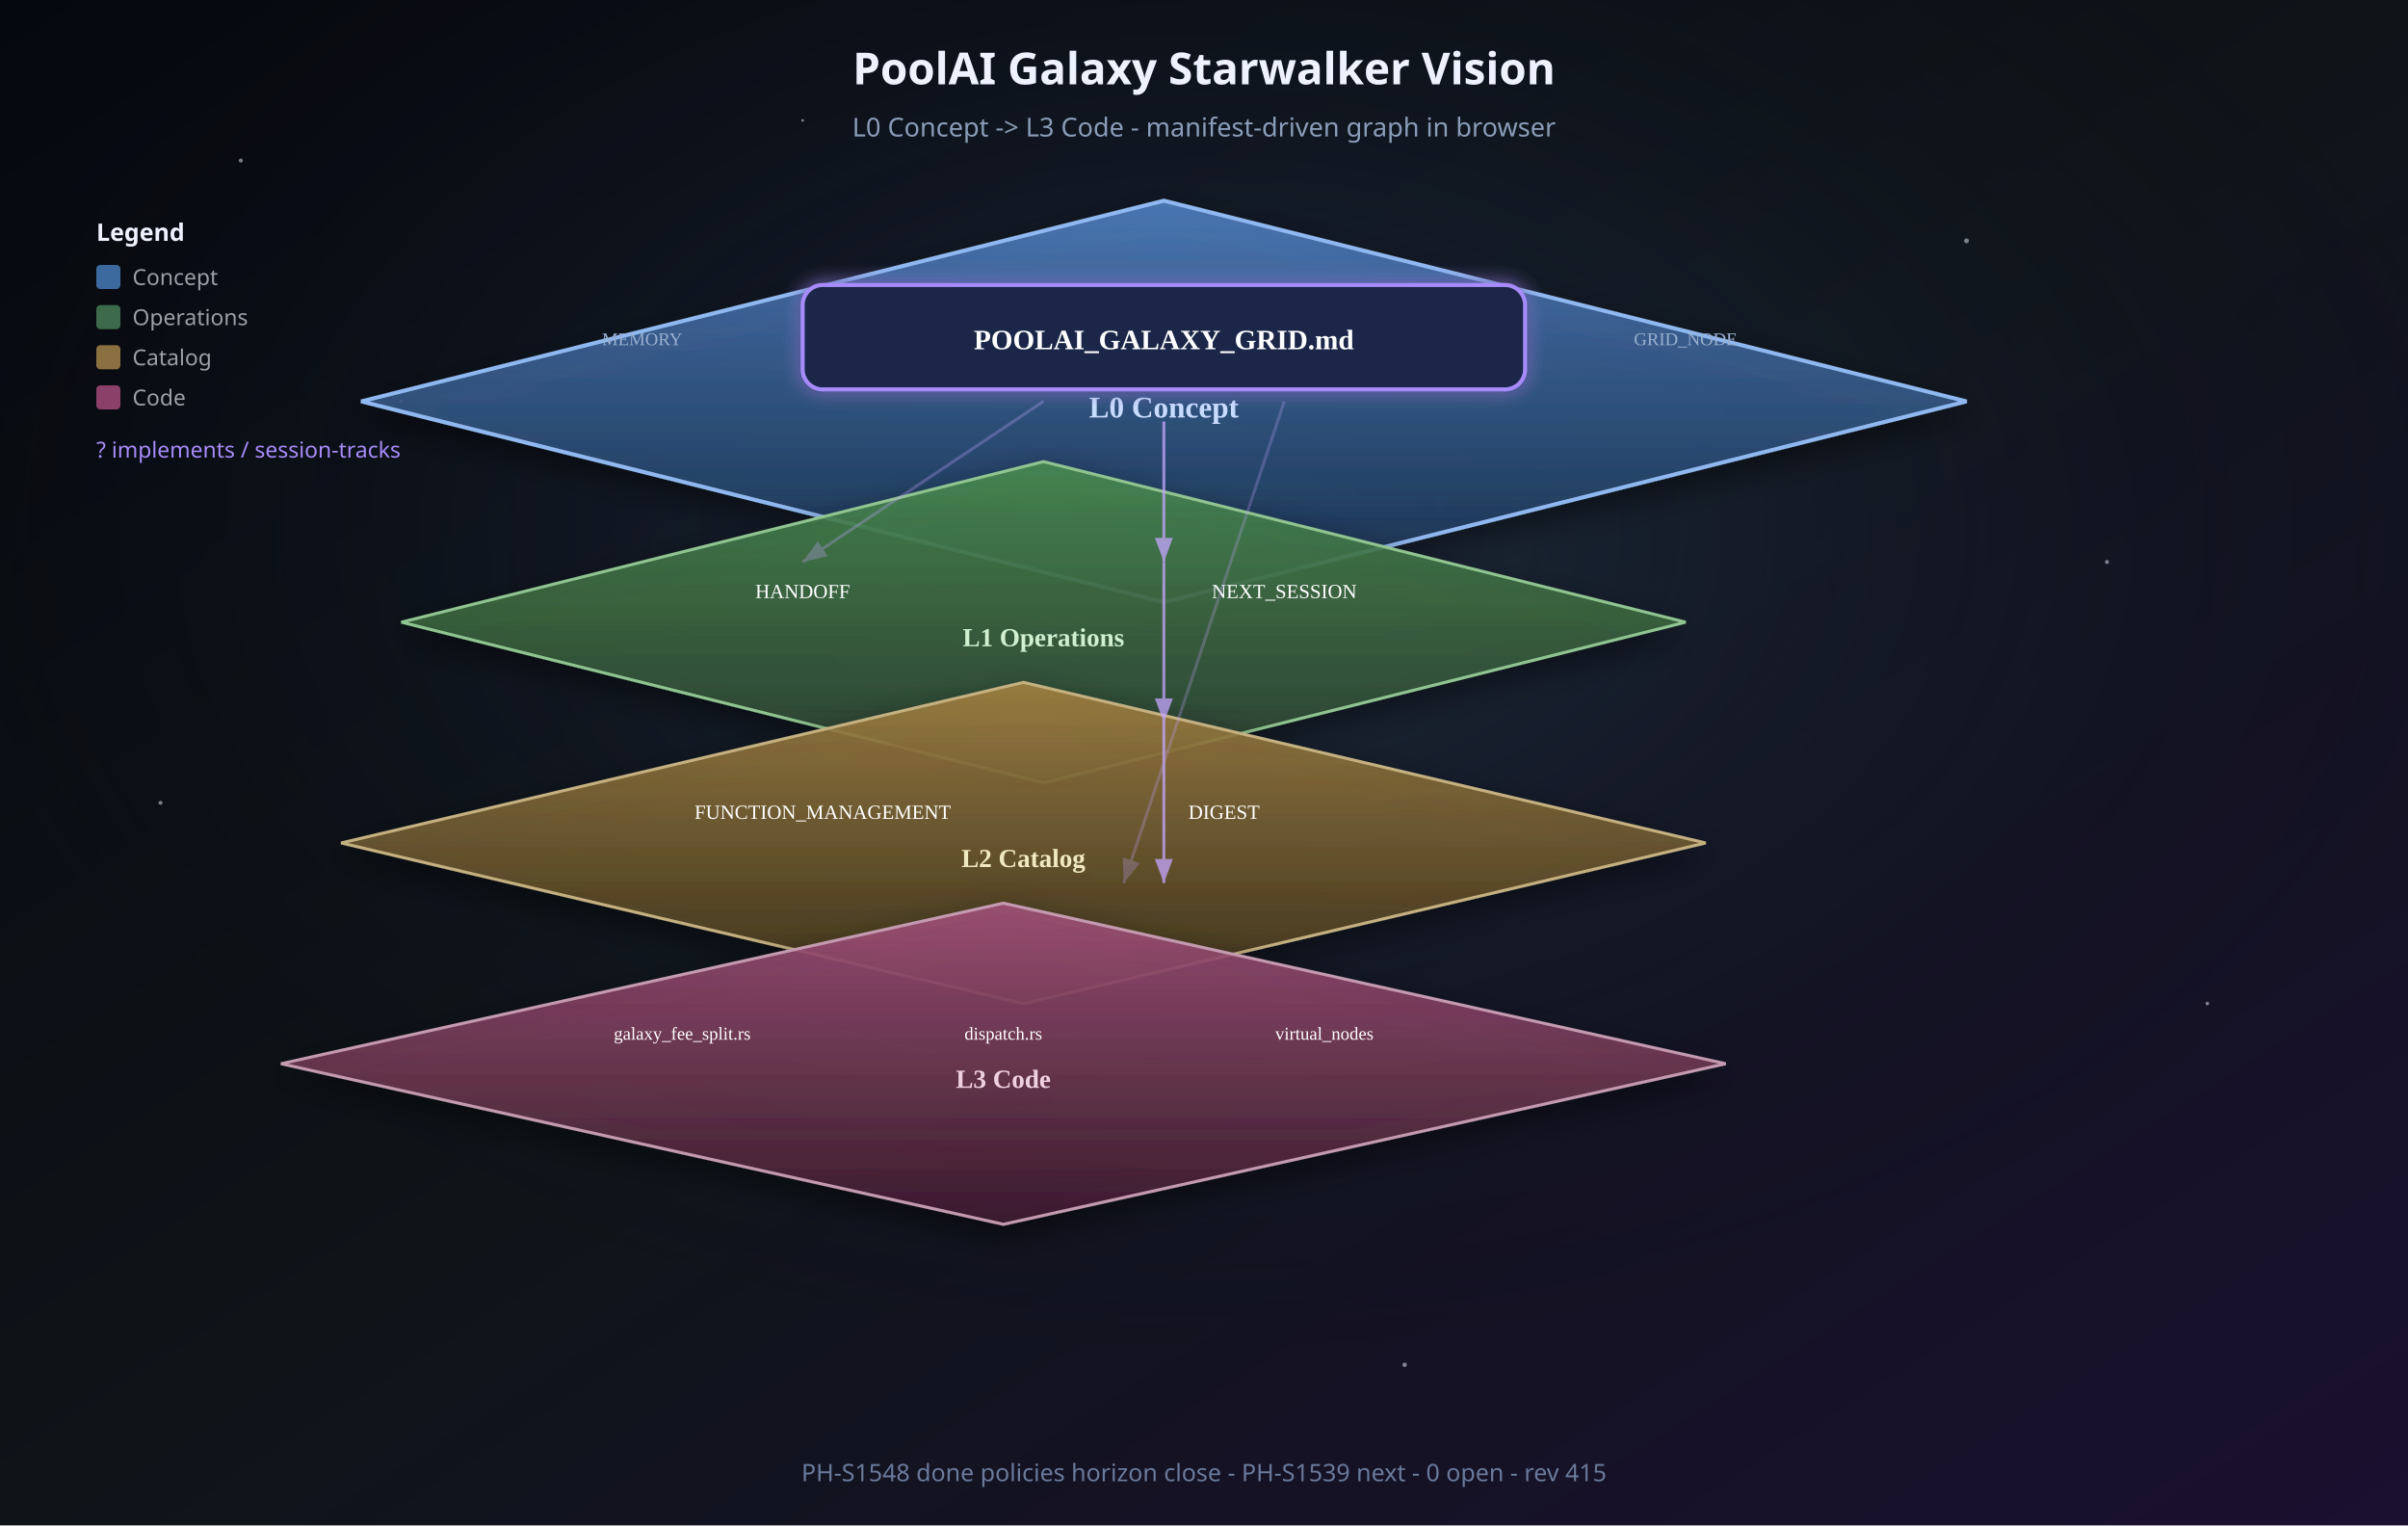
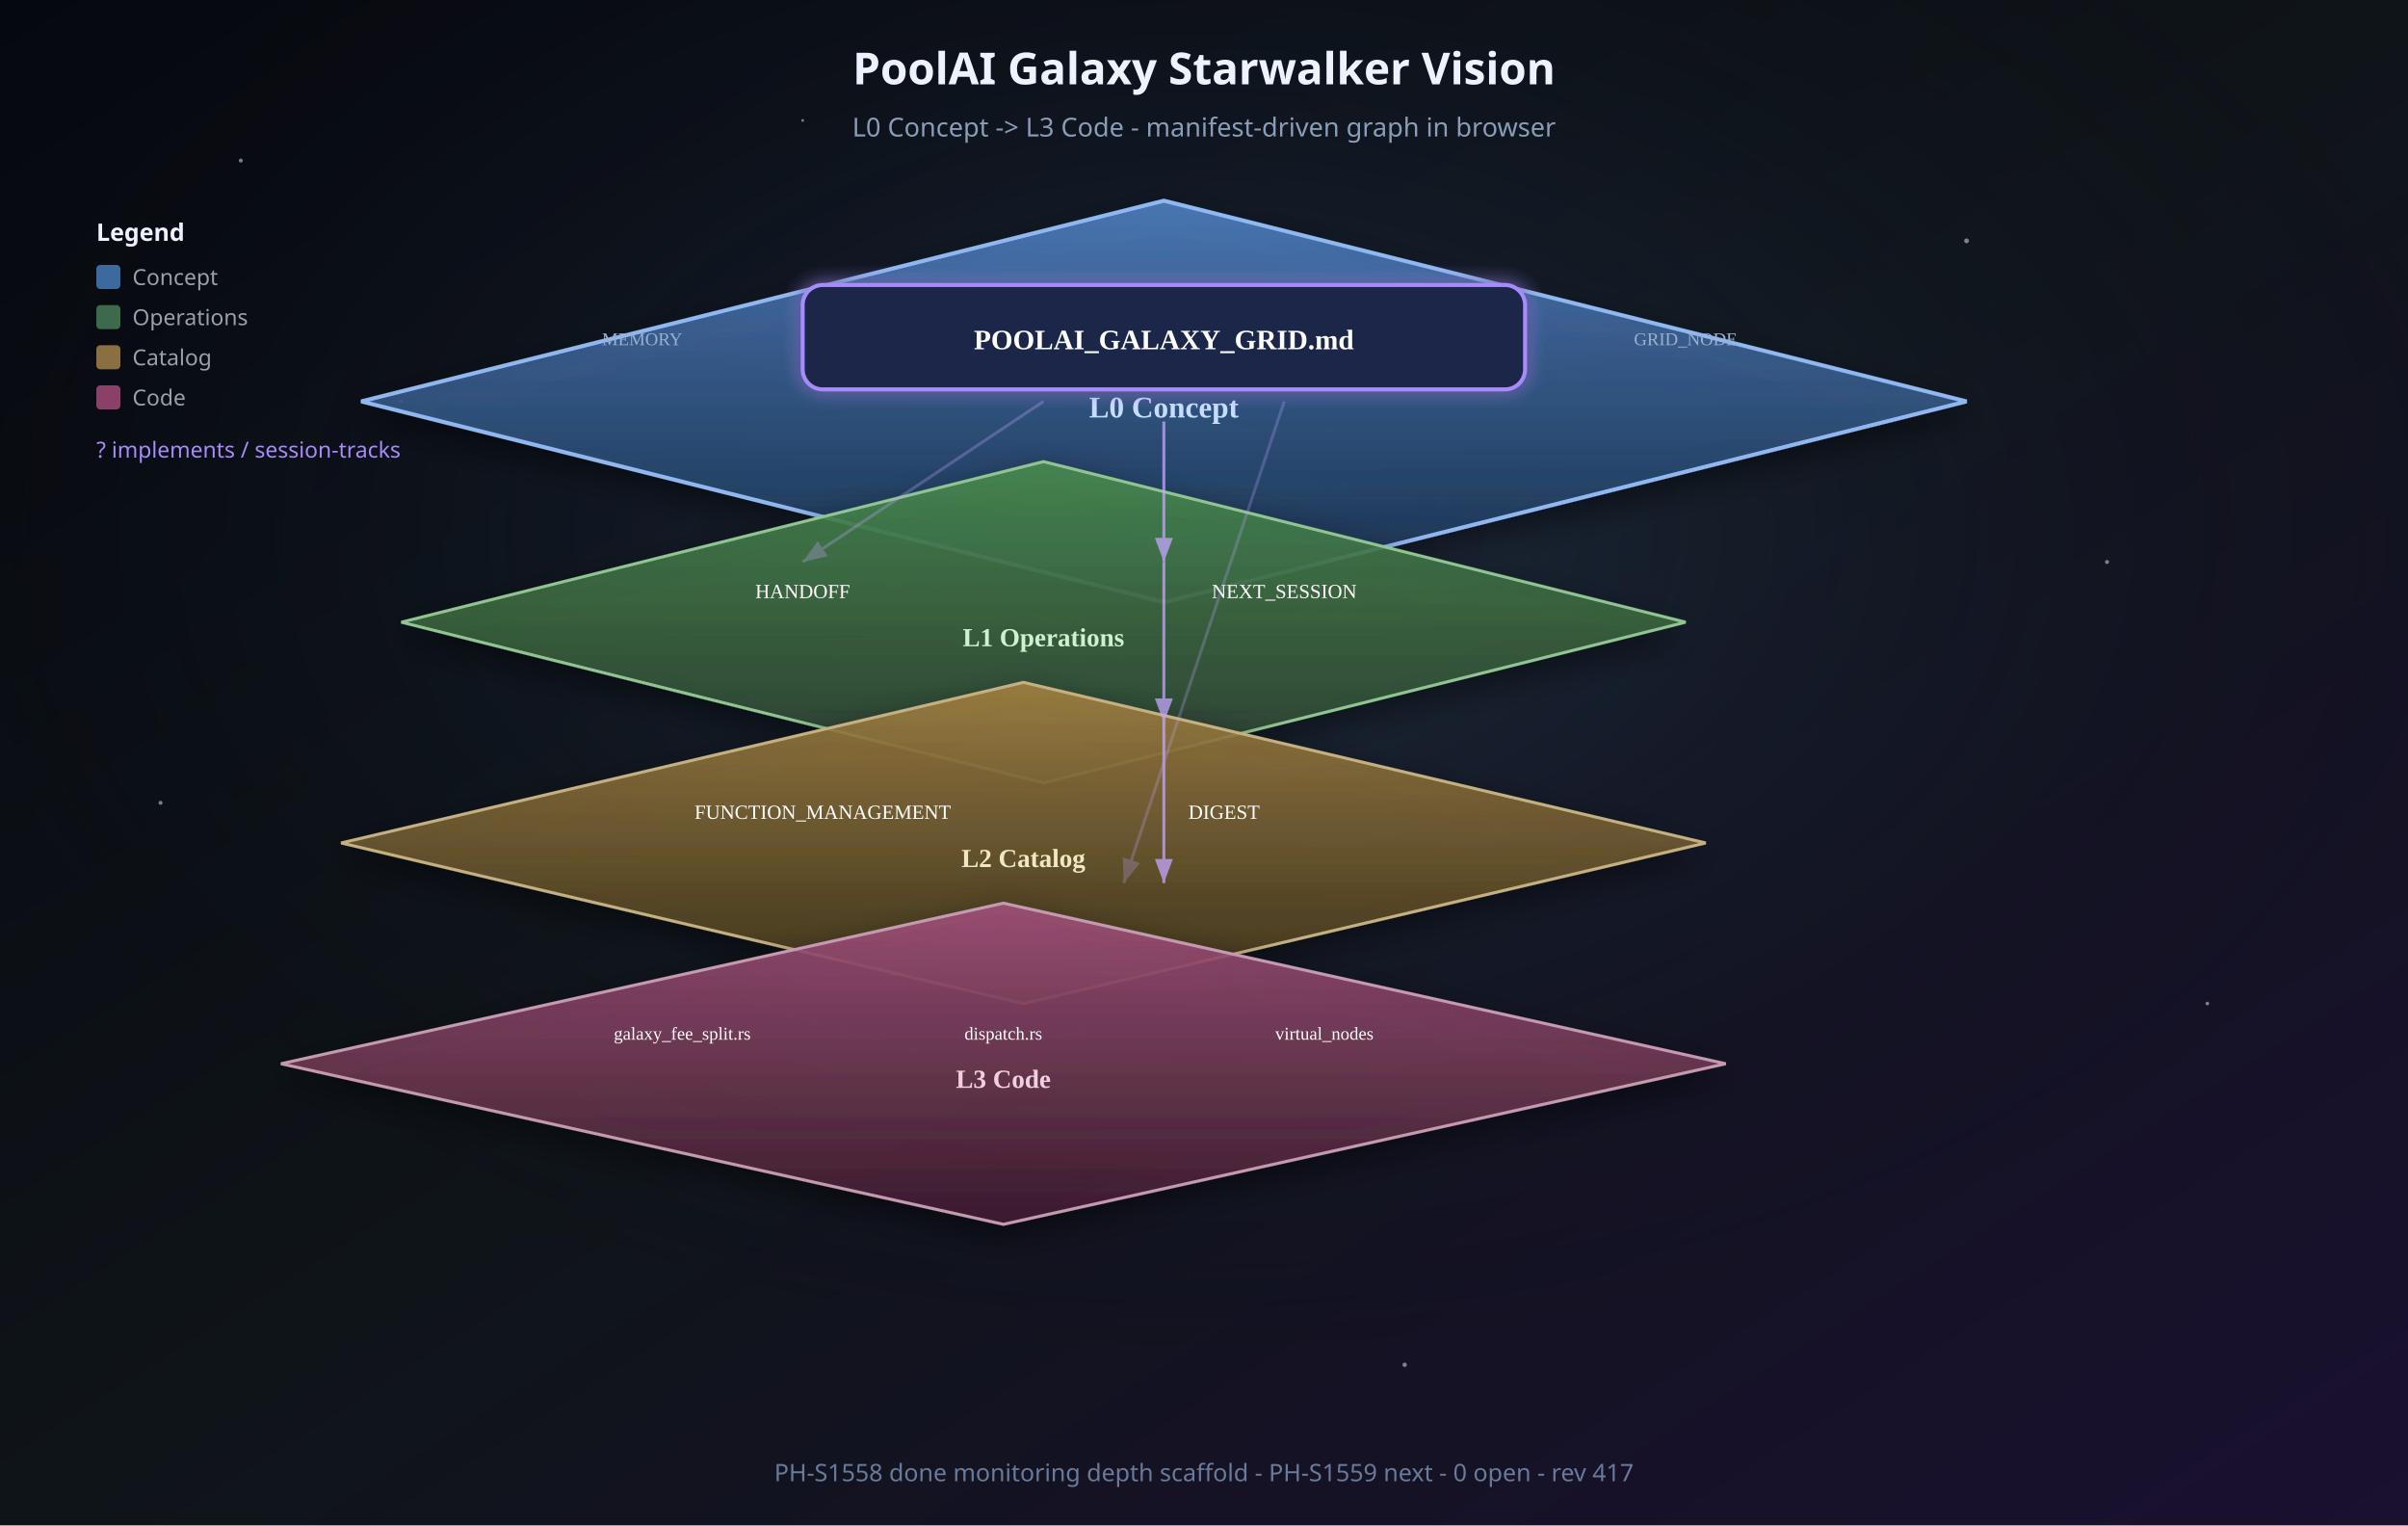
<svg xmlns="http://www.w3.org/2000/svg" viewBox="0 0 1200 760" role="img" aria-labelledby="title desc">
  <defs>
    <linearGradient id="bg" x1="0%" y1="0%" x2="100%" y2="100%">
      <stop offset="0%" stop-color="#06080f" />
      <stop offset="50%" stop-color="#0f1419" />
      <stop offset="100%" stop-color="#1a1030" />
    </linearGradient>
    <radialGradient id="nebula" cx="50%" cy="35%" r="55%">
      <stop offset="0%" stop-color="#3d5a8a" stop-opacity="0.35" />
      <stop offset="100%" stop-color="#06080f" stop-opacity="0" />
    </radialGradient>
    <linearGradient id="planeL0" x1="0%" y1="0%" x2="0%" y2="100%">
      <stop offset="0%" stop-color="#4a7ab8" stop-opacity="0.95" />
      <stop offset="100%" stop-color="#1e3350" stop-opacity="0.85" />
    </linearGradient>
    <linearGradient id="planeL1" x1="0%" y1="0%" x2="0%" y2="100%">
      <stop offset="0%" stop-color="#4a8a50" stop-opacity="0.9" />
      <stop offset="100%" stop-color="#2a4030" stop-opacity="0.85" />
    </linearGradient>
    <linearGradient id="planeL2" x1="0%" y1="0%" x2="0%" y2="100%">
      <stop offset="0%" stop-color="#a08040" stop-opacity="0.9" />
      <stop offset="100%" stop-color="#403520" stop-opacity="0.85" />
    </linearGradient>
    <linearGradient id="planeL3" x1="0%" y1="0%" x2="0%" y2="100%">
      <stop offset="0%" stop-color="#a05078" stop-opacity="0.9" />
      <stop offset="100%" stop-color="#402030" stop-opacity="0.85" />
    </linearGradient>
    <filter id="shadow" x="-30%" y="-30%" width="160%" height="160%">
      <feDropShadow dx="0" dy="6" stdDeviation="8" flood-color="#000" flood-opacity="0.5" />
    </filter>
    <filter id="glow" x="-50%" y="-50%" width="200%" height="200%">
      <feGaussianBlur stdDeviation="4" result="b" />
      <feMerge>
        <feMergeNode in="b" />
        <feMergeNode in="SourceGraphic" />
      </feMerge>
    </filter>
    <marker id="arrow" markerWidth="10" markerHeight="10" refX="8" refY="3" orient="auto">
      <path d="M0,0 L8,3 L0,6 Z" fill="#c4a5ff" />
    </marker>
  </defs>
  <rect width="1200" height="760" fill="url(#bg)" />
  <rect width="1200" height="760" fill="url(#nebula)" />
  <g fill="#e8f0ff" opacity="0.5">
    <circle cx="120" cy="80" r="1" />
    <circle cx="980" cy="120" r="1.2" />
    <circle cx="200" cy="200" r="0.8" />
    <circle cx="1050" cy="280" r="1" />
    <circle cx="80" cy="400" r="1" />
    <circle cx="1100" cy="500" r="0.9" />
    <circle cx="400" cy="60" r="0.7" />
    <circle cx="700" cy="680" r="1.1" />
  </g>
  <text x="600" y="42" text-anchor="middle" fill="#eef2ff" font-family="Segoe UI, system-ui, sans-serif" font-size="22" font-weight="600">PoolAI Galaxy Starwalker Vision</text>
  <text x="600" y="68" text-anchor="middle" fill="#8b9cb8" font-family="Segoe UI, system-ui, sans-serif" font-size="13">L0 Concept -&gt; L3 Code - manifest-driven graph in browser</text>
  <g transform="translate(180, 100)" filter="url(#shadow)">
    <path d="M0 100 L400 0 L800 100 L400 200 Z" fill="url(#planeL0)" stroke="#90b8f0" stroke-width="2" />
    <text x="400" y="108" text-anchor="middle" fill="#c8dcff" font-size="15" font-weight="700">L0 Concept</text>
    <g filter="url(#glow)">
      <rect x="220" y="42" width="360" height="52" rx="10" fill="#1a2848" stroke="#a78bfa" stroke-width="2" />
      <text x="400" y="74" text-anchor="middle" fill="#fff" font-size="14" font-weight="700">POOLAI_GALAXY_GRID.md</text>
    </g>
    <text x="140" y="72" text-anchor="middle" fill="#9ab0d0" font-size="9">MEMORY</text>
    <text x="660" y="72" text-anchor="middle" fill="#9ab0d0" font-size="9">GRID_NODE</text>
  </g>
  <g transform="translate(200, 230)" filter="url(#shadow)">
    <path d="M0 80 L320 0 L640 80 L320 160 Z" fill="url(#planeL1)" stroke="#90c490" stroke-width="1.5" />
    <text x="320" y="92" text-anchor="middle" fill="#d0f0d0" font-size="13" font-weight="600">L1 Operations</text>
    <text x="200" y="68" text-anchor="middle" fill="#fff" font-size="10">HANDOFF</text>
    <text x="440" y="68" text-anchor="middle" fill="#fff" font-size="10">NEXT_SESSION</text>
  </g>
  <g transform="translate(170, 340)" filter="url(#shadow)">
    <path d="M0 80 L340 0 L680 80 L340 160 Z" fill="url(#planeL2)" stroke="#c4b080" stroke-width="1.5" />
    <text x="340" y="92" text-anchor="middle" fill="#f0e8c0" font-size="13" font-weight="600">L2 Catalog</text>
    <text x="240" y="68" text-anchor="middle" fill="#fff" font-size="10">FUNCTION_MANAGEMENT</text>
    <text x="440" y="68" text-anchor="middle" fill="#fff" font-size="10">DIGEST</text>
  </g>
  <g transform="translate(140, 450)" filter="url(#shadow)">
    <path d="M0 80 L360 0 L720 80 L360 160 Z" fill="url(#planeL3)" stroke="#c49ab0" stroke-width="1.5" />
    <text x="360" y="92" text-anchor="middle" fill="#f0d0e0" font-size="13" font-weight="600">L3 Code</text>
    <text x="200" y="68" text-anchor="middle" fill="#fff" font-size="9">galaxy_fee_split.rs</text>
    <text x="360" y="68" text-anchor="middle" fill="#fff" font-size="9">dispatch.rs</text>
    <text x="520" y="68" text-anchor="middle" fill="#fff" font-size="9">virtual_nodes</text>
  </g>
  <g fill="none" stroke="#c4a5ff" stroke-width="1.5" marker-end="url(#arrow)" opacity="0.75">
    <path d="M580 210 L580 280" />
    <path d="M580 280 L580 360" />
    <path d="M580 360 L580 440" />
    <path d="M520 200 L400 280" opacity="0.4" />
    <path d="M640 200 L560 440" opacity="0.35" />
  </g>
  <g transform="translate(48, 120)" font-family="Segoe UI, system-ui, sans-serif" font-size="11">
    <text x="0" y="0" fill="#eef2ff" font-weight="600" font-size="12">Legend</text>
    <rect x="0" y="12" width="12" height="12" rx="2" fill="#3d6a9e" />
    <text x="18" y="22" fill="#9aa0a6">Concept</text>
    <rect x="0" y="32" width="12" height="12" rx="2" fill="#3d6a4a" />
    <text x="18" y="42" fill="#9aa0a6">Operations</text>
    <rect x="0" y="52" width="12" height="12" rx="2" fill="#8a7040" />
    <text x="18" y="62" fill="#9aa0a6">Catalog</text>
    <rect x="0" y="72" width="12" height="12" rx="2" fill="#8a4068" />
    <text x="18" y="82" fill="#9aa0a6">Code</text>
    <text x="0" y="108" fill="#a78bfa">? implements / session-tracks</text>
  </g>
-   <text x="600" y="738" text-anchor="middle" fill="#6a7a9a" font-family="Segoe UI, system-ui, sans-serif" font-size="12">PH-S1548 done policies horizon close - PH-S1539 next - 0 open - rev 415</text>
+   <text x="600" y="738" text-anchor="middle" fill="#6a7a9a" font-family="Segoe UI, system-ui, sans-serif" font-size="12">PH-S1558 done monitoring depth scaffold - PH-S1559 next - 0 open - rev 417</text>
</svg>
